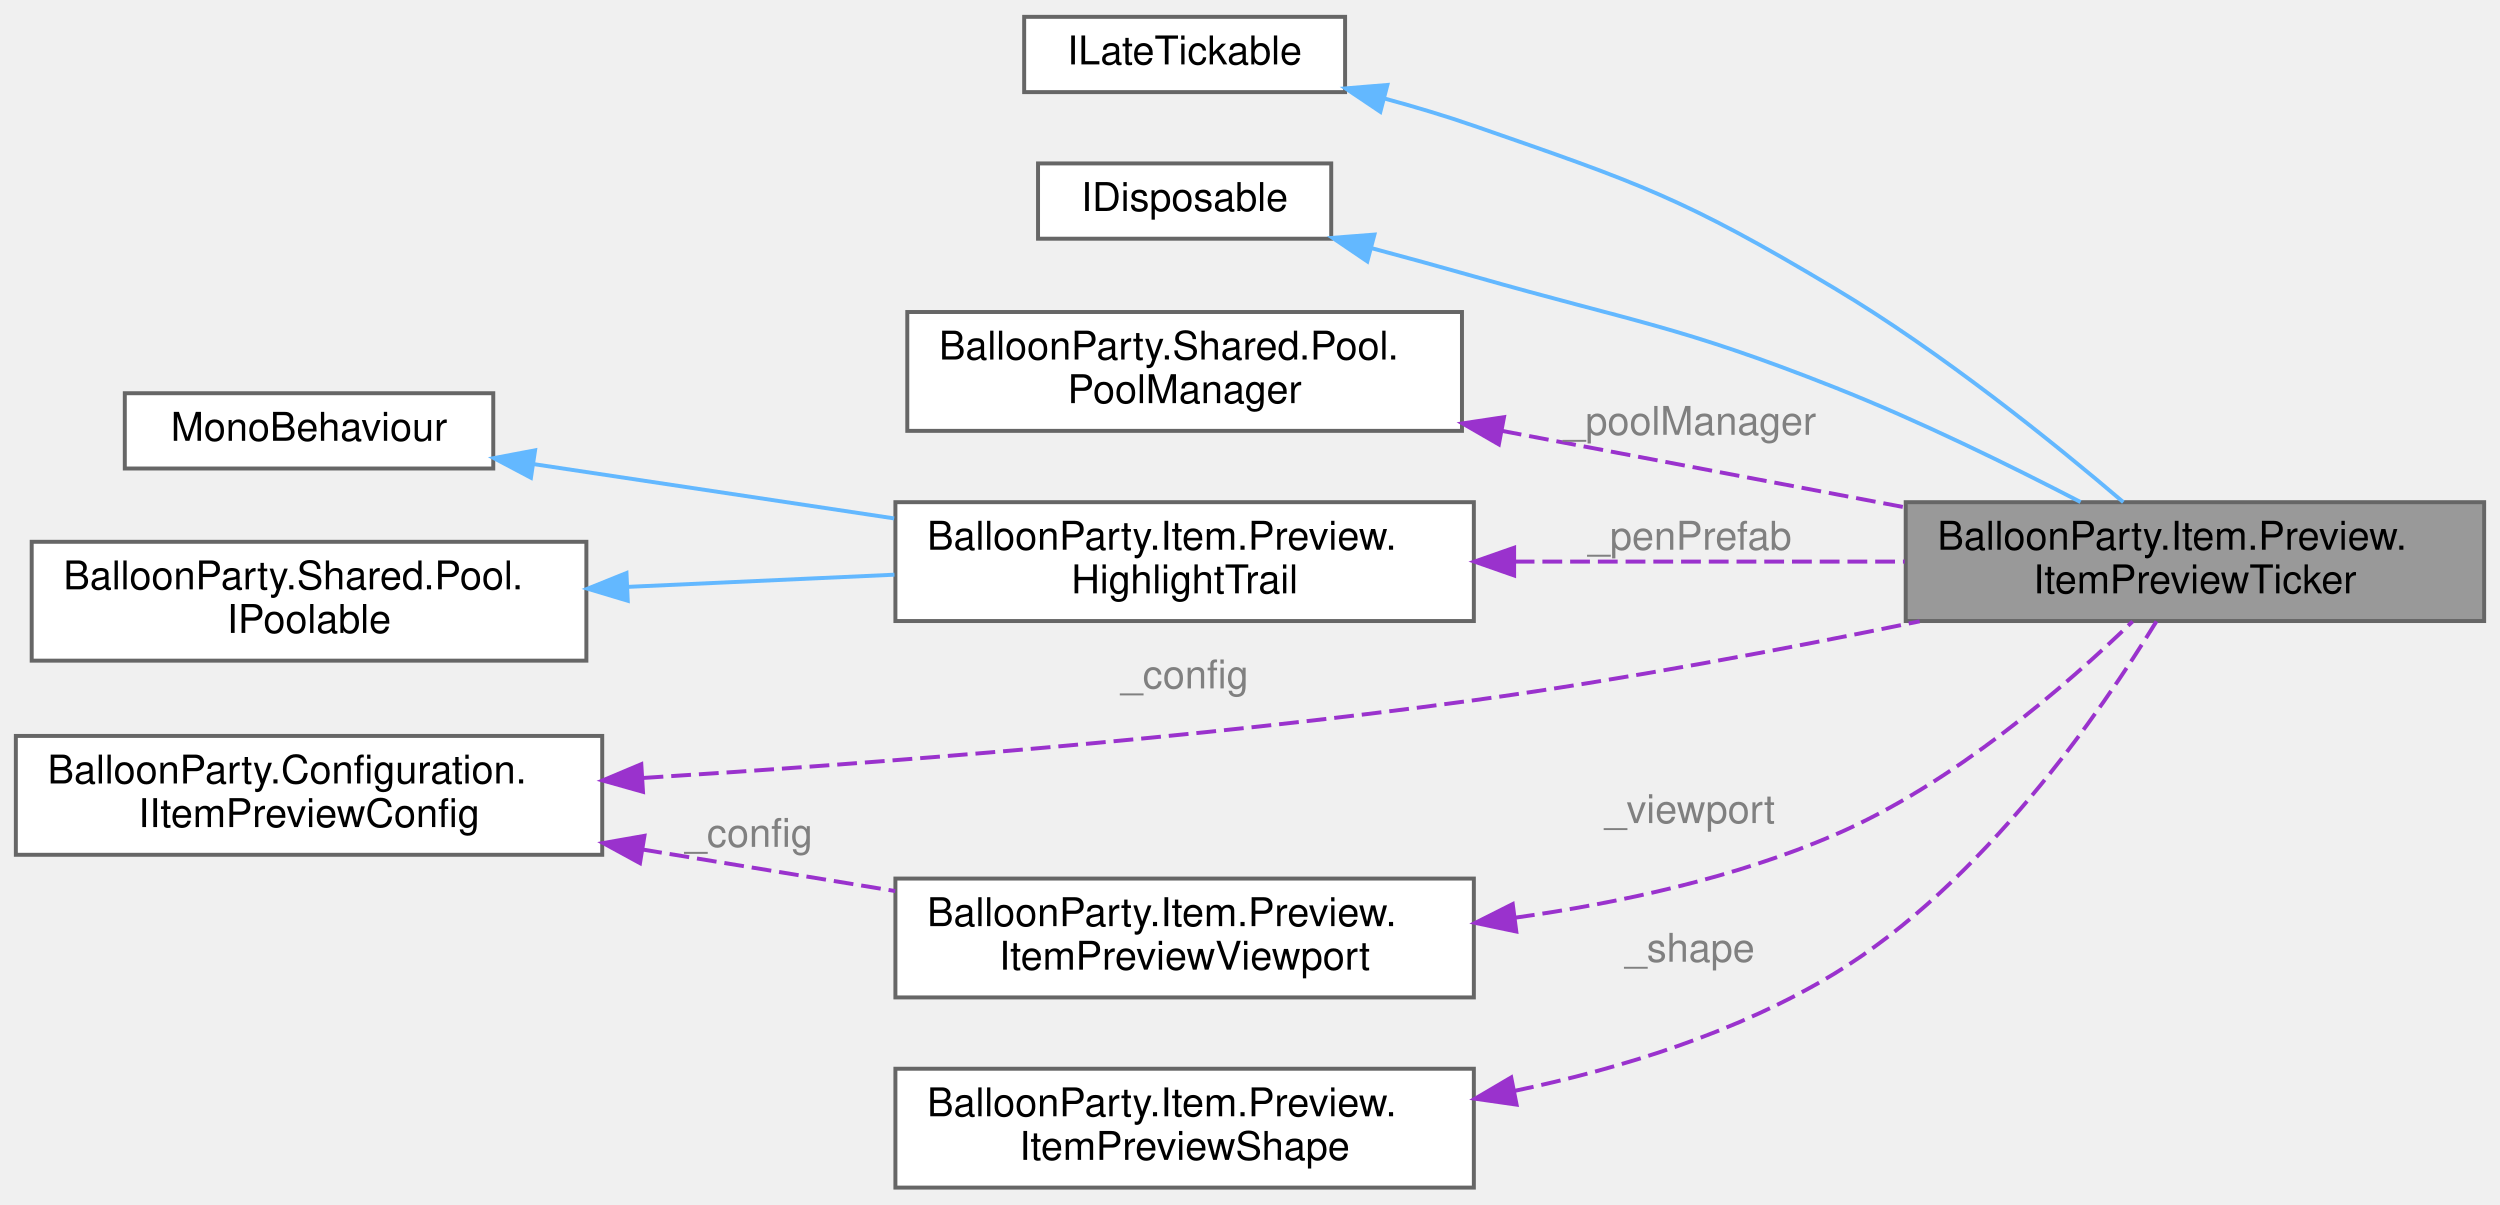
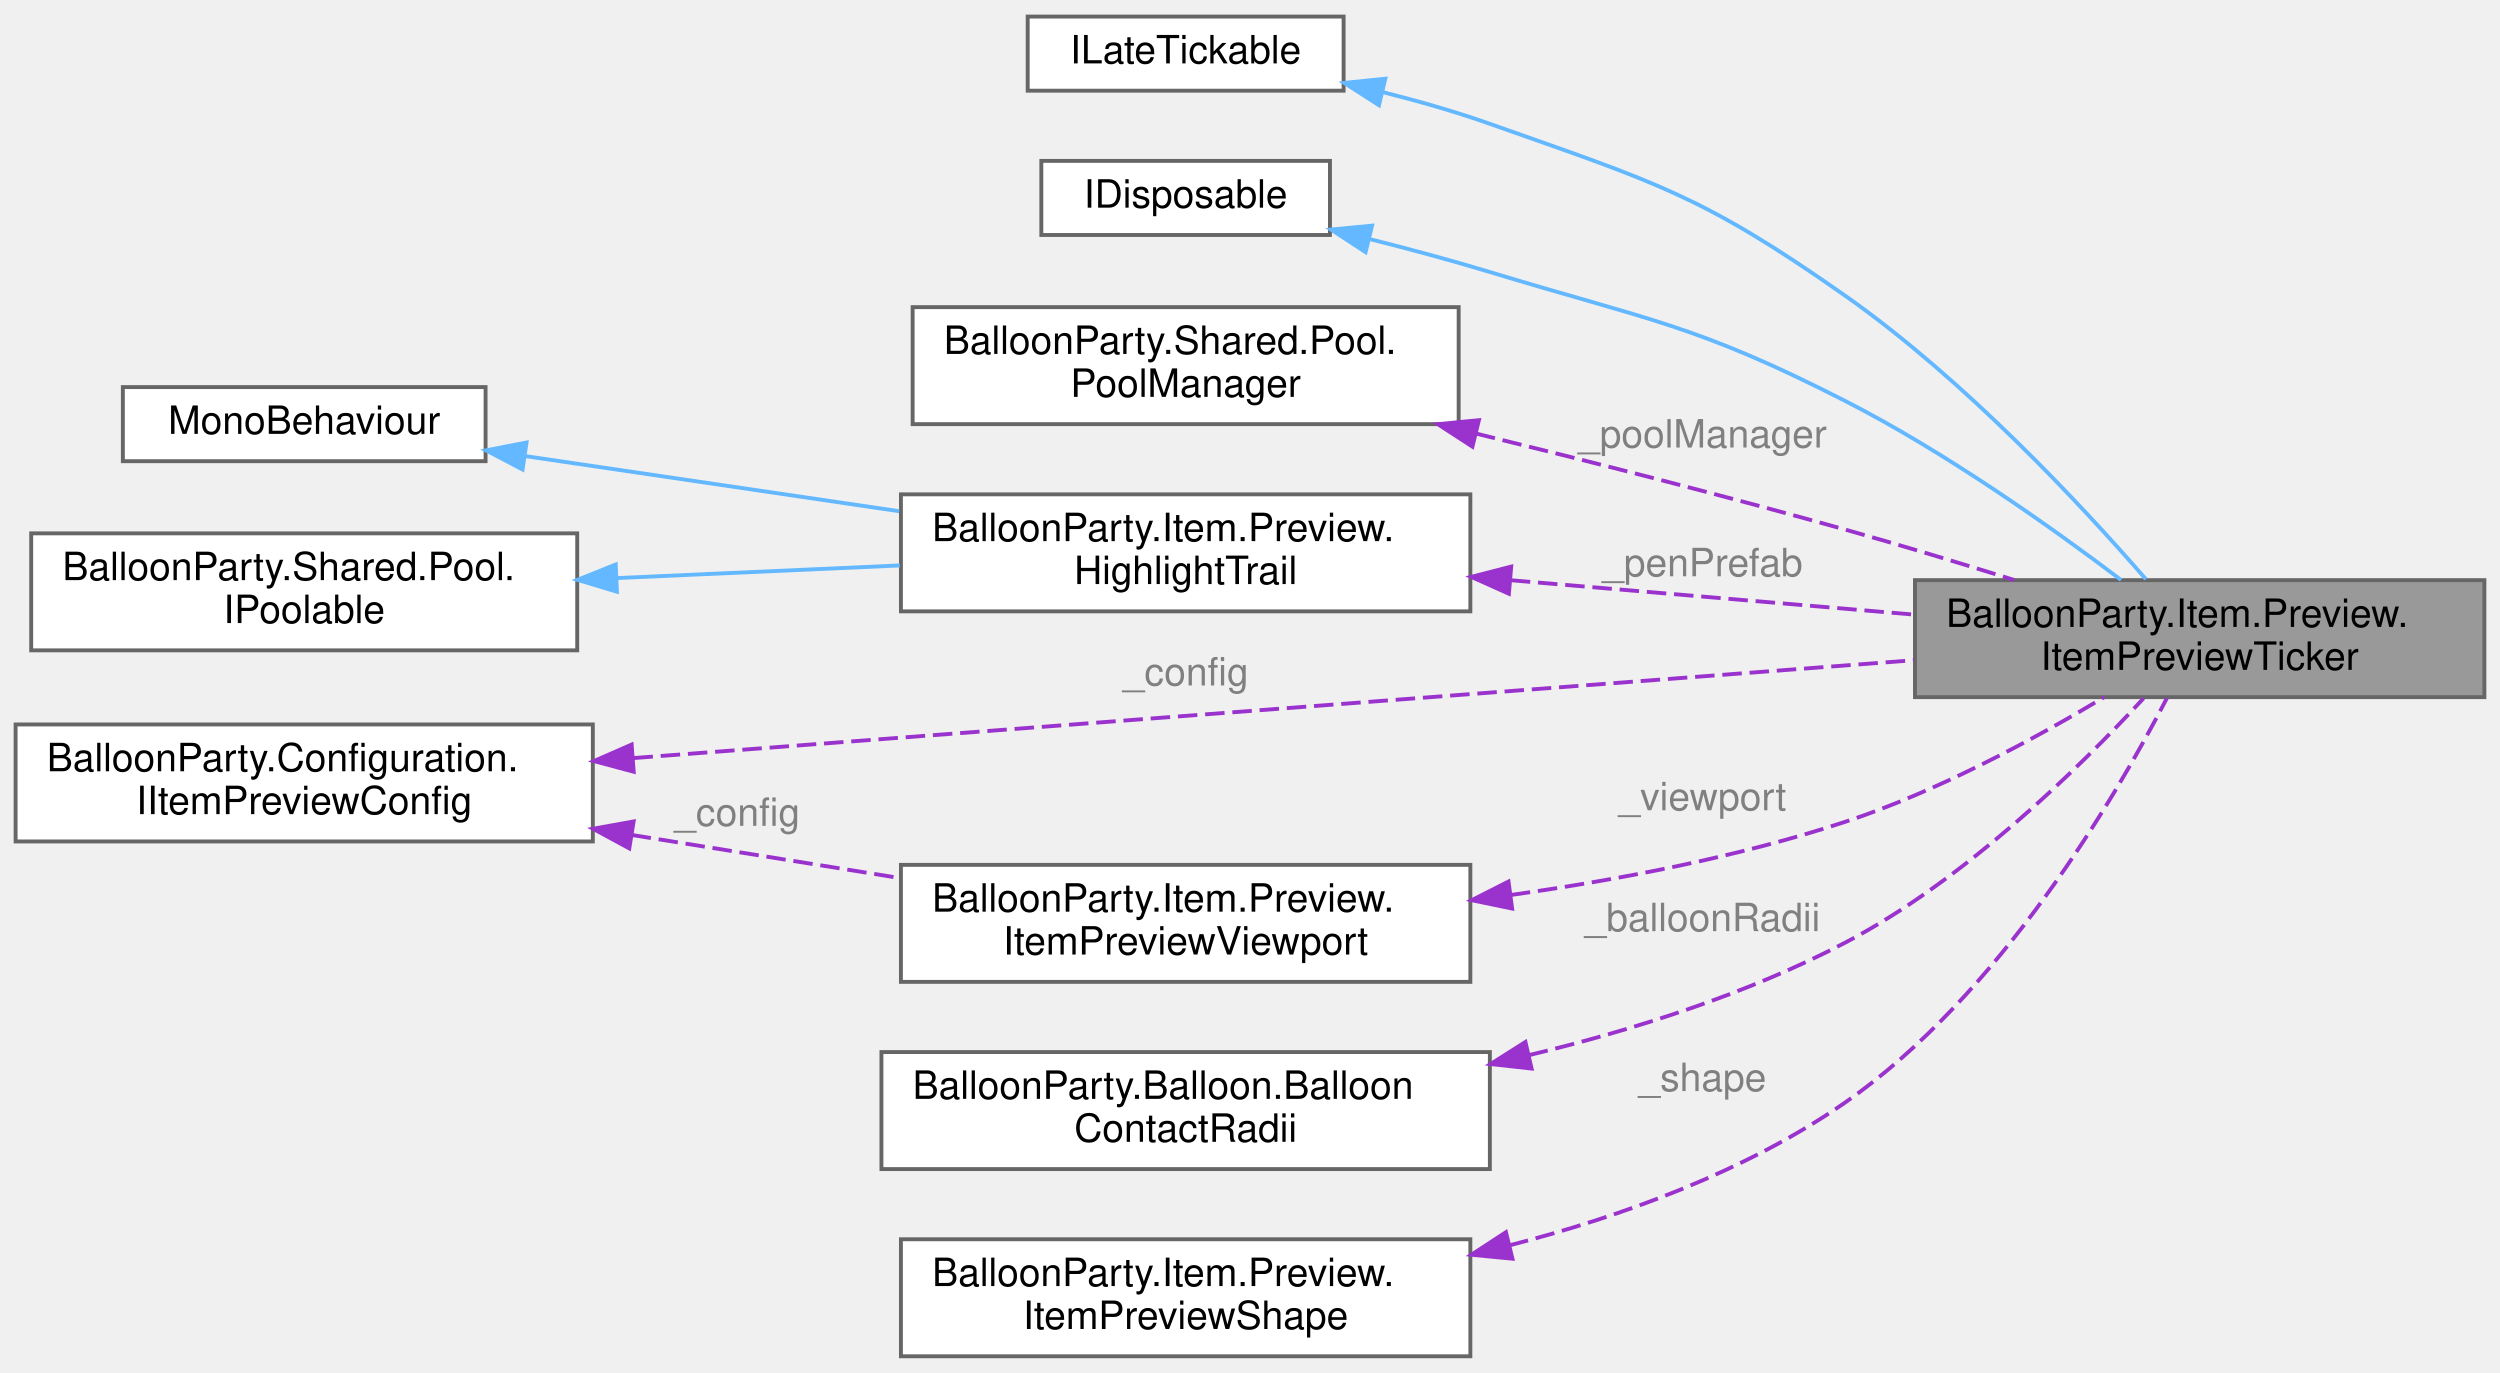
- <svg xmlns="http://www.w3.org/2000/svg" xmlns:xlink="http://www.w3.org/1999/xlink" width="631pt" height="304pt" viewBox="0.00 0.00 631.00 303.50">
-   <g id="graph0" class="graph" transform="scale(1 1) rotate(0) translate(4 299.5)">
+ <svg xmlns="http://www.w3.org/2000/svg" xmlns:xlink="http://www.w3.org/1999/xlink" width="641pt" height="352pt" viewBox="0.00 0.00 641.00 351.50">
+   <g id="graph0" class="graph" transform="scale(1 1) rotate(0) translate(4 347.5)">
    <g id="Node000001" class="node">
      <g id="a_Node000001">
        <a xlink:title="Drives the pens of the one visible item-range figure, closed-form off a single clock — no tweens,...">
-           <polygon fill="#999999" stroke="#666666" points="623,-173 477,-173 477,-143 623,-143 623,-173" />
-           <text text-anchor="start" x="485" y="-161" font-family="Helvetica,sans-Serif" font-size="10.00">BalloonParty.Item.Preview.</text>
-           <text text-anchor="middle" x="550" y="-150" font-family="Helvetica,sans-Serif" font-size="10.00">ItemPreviewTicker</text>
+           <polygon fill="#999999" stroke="#666666" points="633,-199 487,-199 487,-169 633,-169 633,-199" />
+           <text text-anchor="start" x="495" y="-187" font-family="Helvetica,sans-Serif" font-size="10.00">BalloonParty.Item.Preview.</text>
+           <text text-anchor="middle" x="560" y="-176" font-family="Helvetica,sans-Serif" font-size="10.00">ItemPreviewTicker</text>
        </a>
      </g>
    </g>
    <g id="Node000002" class="node">
      <g id="a_Node000002">
        <a xlink:title=" ">
-           <polygon fill="white" stroke="#666666" points="335.5,-295.5 254.5,-295.5 254.5,-276.5 335.5,-276.5 335.5,-295.5" />
-           <text text-anchor="middle" x="295" y="-283.5" font-family="Helvetica,sans-Serif" font-size="10.00">ILateTickable</text>
+           <polygon fill="white" stroke="#666666" points="340.5,-343.5 259.5,-343.5 259.5,-324.5 340.5,-324.5 340.5,-343.5" />
+           <text text-anchor="middle" x="300" y="-331.5" font-family="Helvetica,sans-Serif" font-size="10.00">ILateTickable</text>
        </a>
      </g>
    </g>
    <g id="edge1_Node000001_Node000002" class="edge">
      <g id="a_edge1_Node000001_Node000002">
        <a xlink:title=" ">
-           <path fill="none" stroke="#63b8ff" d="M345.49,-274.87C353.1,-272.8 360.81,-270.5 368,-268 409.91,-253.45 420.92,-249.76 459,-227 486.04,-210.84 514.44,-187.93 531.93,-173.01" />
-           <polygon fill="#63b8ff" stroke="#63b8ff" points="344.4,-271.53 335.61,-277.44 346.17,-278.31 344.4,-271.53" />
+           <path fill="none" stroke="#63b8ff" d="M350.53,-324.13C359.76,-321.81 369.26,-319.09 378,-316 420.35,-301.02 432.24,-297.82 469,-272 499.76,-250.4 529.81,-218.1 546.22,-199.23" />
+           <polygon fill="#63b8ff" stroke="#63b8ff" points="349.57,-320.76 340.65,-326.49 351.19,-327.57 349.57,-320.76" />
        </a>
      </g>
    </g>
    <g id="Node000003" class="node">
      <g id="a_Node000003">
        <a xlink:title=" ">
-           <polygon fill="white" stroke="#666666" points="332,-258.5 258,-258.5 258,-239.5 332,-239.5 332,-258.5" />
-           <text text-anchor="middle" x="295" y="-246.5" font-family="Helvetica,sans-Serif" font-size="10.00">IDisposable</text>
+           <polygon fill="white" stroke="#666666" points="337,-306.5 263,-306.5 263,-287.5 337,-287.5 337,-306.5" />
+           <text text-anchor="middle" x="300" y="-294.5" font-family="Helvetica,sans-Serif" font-size="10.00">IDisposable</text>
        </a>
      </g>
    </g>
    <g id="edge2_Node000001_Node000003" class="edge">
      <g id="a_edge2_Node000001_Node000003">
        <a xlink:title=" ">
-           <path fill="none" stroke="#63b8ff" d="M342.23,-237.1C350.81,-234.8 359.69,-232.37 368,-230 408.69,-218.38 419.65,-217.56 459,-202 480.35,-193.56 503.61,-182.12 521.14,-173.03" />
-           <polygon fill="#63b8ff" stroke="#63b8ff" points="341.11,-233.77 332.34,-239.72 342.9,-240.54 341.11,-233.77" />
+           <path fill="none" stroke="#63b8ff" d="M347.23,-286.44C357.42,-283.88 368.12,-281 378,-278 419.16,-265.5 430.68,-264.55 469,-245 494.89,-231.79 522.2,-212.4 539.85,-199.04" />
+           <polygon fill="#63b8ff" stroke="#63b8ff" points="346.13,-283.1 337.25,-288.89 347.8,-289.9 346.13,-283.1" />
        </a>
      </g>
    </g>
    <g id="Node000004" class="node">
      <g id="a_Node000004">
        <a xlink:href="classBalloonParty_1_1Shared_1_1Pool_1_1PoolManager.html" target="_top" xlink:title=" ">
-           <polygon fill="white" stroke="#666666" points="365,-221 225,-221 225,-191 365,-191 365,-221" />
-           <text text-anchor="start" x="233" y="-209" font-family="Helvetica,sans-Serif" font-size="10.00">BalloonParty.Shared.Pool.</text>
-           <text text-anchor="middle" x="295" y="-198" font-family="Helvetica,sans-Serif" font-size="10.00">PoolManager</text>
+           <polygon fill="white" stroke="#666666" points="370,-269 230,-269 230,-239 370,-239 370,-269" />
+           <text text-anchor="start" x="238" y="-257" font-family="Helvetica,sans-Serif" font-size="10.00">BalloonParty.Shared.Pool.</text>
+           <text text-anchor="middle" x="300" y="-246" font-family="Helvetica,sans-Serif" font-size="10.00">PoolManager</text>
        </a>
      </g>
    </g>
    <g id="edge3_Node000001_Node000004" class="edge">
      <g id="a_edge3_Node000001_Node000004">
        <a xlink:title=" ">
-           <path fill="none" stroke="#9a32cd" stroke-dasharray="5,2" d="M375.07,-191C407.62,-184.82 445.07,-177.72 476.86,-171.69" />
-           <polygon fill="#9a32cd" stroke="#9a32cd" points="374.31,-187.58 365.13,-192.88 375.61,-194.46 374.31,-187.58" />
+           <path fill="none" stroke="#9a32cd" stroke-dasharray="5,2" d="M374.45,-236.59C403.94,-229.36 438.18,-220.64 469,-212 483.18,-208.02 498.51,-203.38 512.44,-199.04" />
+           <polygon fill="#9a32cd" stroke="#9a32cd" points="373.53,-233.22 364.65,-238.99 375.19,-240.02 373.53,-233.22" />
        </a>
      </g>
-       <text text-anchor="middle" x="422.5" y="-190" font-family="Helvetica,sans-Serif" font-size="10.00" fill="grey"> _poolManager</text>
+       <text text-anchor="middle" x="432.5" y="-233" font-family="Helvetica,sans-Serif" font-size="10.00" fill="grey"> _poolManager</text>
    </g>
    <g id="Node000005" class="node">
      <g id="a_Node000005">
        <a xlink:href="classBalloonParty_1_1Item_1_1Preview_1_1HighlightTrail.html" target="_top" xlink:title="One pen of an item-range telegraph: a head sprite dragging a TrailRenderer ribbon,...">
-           <polygon fill="white" stroke="#666666" points="368,-173 222,-173 222,-143 368,-143 368,-173" />
-           <text text-anchor="start" x="230" y="-161" font-family="Helvetica,sans-Serif" font-size="10.00">BalloonParty.Item.Preview.</text>
-           <text text-anchor="middle" x="295" y="-150" font-family="Helvetica,sans-Serif" font-size="10.00">HighlightTrail</text>
+           <polygon fill="white" stroke="#666666" points="373,-221 227,-221 227,-191 373,-191 373,-221" />
+           <text text-anchor="start" x="235" y="-209" font-family="Helvetica,sans-Serif" font-size="10.00">BalloonParty.Item.Preview.</text>
+           <text text-anchor="middle" x="300" y="-198" font-family="Helvetica,sans-Serif" font-size="10.00">HighlightTrail</text>
        </a>
      </g>
    </g>
    <g id="edge4_Node000001_Node000005" class="edge">
      <g id="a_edge4_Node000001_Node000005">
        <a xlink:title=" ">
-           <path fill="none" stroke="#9a32cd" stroke-dasharray="5,2" d="M378.3,-158C410.04,-158 446.02,-158 476.74,-158" />
-           <polygon fill="#9a32cd" stroke="#9a32cd" points="378.16,-154.5 368.16,-158 378.16,-161.5 378.16,-154.5" />
+           <path fill="none" stroke="#9a32cd" stroke-dasharray="5,2" d="M383.37,-198.98C416.62,-196.14 454.66,-192.9 486.81,-190.16" />
+           <polygon fill="#9a32cd" stroke="#9a32cd" points="382.88,-195.51 373.21,-199.84 383.47,-202.48 382.88,-195.51" />
        </a>
      </g>
-       <text text-anchor="middle" x="422.5" y="-161" font-family="Helvetica,sans-Serif" font-size="10.00" fill="grey"> _penPrefab</text>
+       <text text-anchor="middle" x="432.5" y="-200" font-family="Helvetica,sans-Serif" font-size="10.00" fill="grey"> _penPrefab</text>
    </g>
    <g id="Node000006" class="node">
      <g id="a_Node000006">
        <a xlink:title=" ">
-           <polygon fill="white" stroke="#666666" points="120.5,-200.5 27.5,-200.5 27.5,-181.5 120.5,-181.5 120.5,-200.5" />
-           <text text-anchor="middle" x="74" y="-188.5" font-family="Helvetica,sans-Serif" font-size="10.00">MonoBehaviour</text>
+           <polygon fill="white" stroke="#666666" points="120.5,-248.5 27.5,-248.5 27.5,-229.5 120.5,-229.5 120.5,-248.5" />
+           <text text-anchor="middle" x="74" y="-236.5" font-family="Helvetica,sans-Serif" font-size="10.00">MonoBehaviour</text>
        </a>
      </g>
    </g>
    <g id="edge5_Node000005_Node000006" class="edge">
      <g id="a_edge5_Node000005_Node000006">
        <a xlink:title=" ">
-           <path fill="none" stroke="#63b8ff" d="M130.54,-182.63C158.22,-178.46 192.02,-173.37 221.69,-168.9" />
-           <polygon fill="#63b8ff" stroke="#63b8ff" points="130.01,-179.17 120.64,-184.12 131.05,-186.09 130.01,-179.17" />
+           <path fill="none" stroke="#63b8ff" d="M130.56,-230.82C159.56,-226.54 195.41,-221.26 226.56,-216.67" />
+           <polygon fill="#63b8ff" stroke="#63b8ff" points="129.98,-227.36 120.6,-232.28 131,-234.29 129.98,-227.36" />
        </a>
      </g>
    </g>
    <g id="Node000007" class="node">
      <g id="a_Node000007">
        <a xlink:href="interfaceBalloonParty_1_1Shared_1_1Pool_1_1IPoolable.html" target="_top" xlink:title=" ">
-           <polygon fill="white" stroke="#666666" points="144,-163 4,-163 4,-133 144,-133 144,-163" />
-           <text text-anchor="start" x="12" y="-151" font-family="Helvetica,sans-Serif" font-size="10.00">BalloonParty.Shared.Pool.</text>
-           <text text-anchor="middle" x="74" y="-140" font-family="Helvetica,sans-Serif" font-size="10.00">IPoolable</text>
+           <polygon fill="white" stroke="#666666" points="144,-211 4,-211 4,-181 144,-181 144,-211" />
+           <text text-anchor="start" x="12" y="-199" font-family="Helvetica,sans-Serif" font-size="10.00">BalloonParty.Shared.Pool.</text>
+           <text text-anchor="middle" x="74" y="-188" font-family="Helvetica,sans-Serif" font-size="10.00">IPoolable</text>
        </a>
      </g>
    </g>
    <g id="edge6_Node000005_Node000007" class="edge">
      <g id="a_edge6_Node000005_Node000007">
        <a xlink:title=" ">
-           <path fill="none" stroke="#63b8ff" d="M154.58,-151.63C176.54,-152.64 200.24,-153.72 221.76,-154.7" />
-           <polygon fill="#63b8ff" stroke="#63b8ff" points="154.44,-148.12 144.29,-151.16 154.12,-155.12 154.44,-148.12" />
+           <path fill="none" stroke="#63b8ff" d="M154.03,-199.53C177.69,-200.58 203.5,-201.74 226.7,-202.77" />
+           <polygon fill="#63b8ff" stroke="#63b8ff" points="154.18,-196.03 144.04,-199.08 153.87,-203.02 154.18,-196.03" />
        </a>
      </g>
    </g>
    <g id="Node000008" class="node">
      <g id="a_Node000008">
        <a xlink:href="interfaceBalloonParty_1_1Configuration_1_1IItemPreviewConfig.html" target="_top" xlink:title="Tuning for the aim-time item range telegraph (Item Range Preview).">
-           <polygon fill="white" stroke="#666666" points="148,-114 0,-114 0,-84 148,-84 148,-114" />
-           <text text-anchor="start" x="8" y="-102" font-family="Helvetica,sans-Serif" font-size="10.00">BalloonParty.Configuration.</text>
-           <text text-anchor="middle" x="74" y="-91" font-family="Helvetica,sans-Serif" font-size="10.00">IItemPreviewConfig</text>
+           <polygon fill="white" stroke="#666666" points="148,-162 0,-162 0,-132 148,-132 148,-162" />
+           <text text-anchor="start" x="8" y="-150" font-family="Helvetica,sans-Serif" font-size="10.00">BalloonParty.Configuration.</text>
+           <text text-anchor="middle" x="74" y="-139" font-family="Helvetica,sans-Serif" font-size="10.00">IItemPreviewConfig</text>
        </a>
      </g>
    </g>
    <g id="edge7_Node000001_Node000008" class="edge">
      <g id="a_edge7_Node000001_Node000008">
        <a xlink:title=" ">
-           <path fill="none" stroke="#9a32cd" stroke-dasharray="5,2" d="M158.43,-103.4C217.21,-107.1 297.64,-113.35 368,-123 405.42,-128.13 446.8,-135.97 480.53,-142.93" />
-           <polygon fill="#9a32cd" stroke="#9a32cd" points="158.29,-99.89 148.09,-102.76 157.86,-106.87 158.29,-99.89" />
+           <path fill="none" stroke="#9a32cd" stroke-dasharray="5,2" d="M158.42,-153.38C250.99,-160.45 398.86,-171.76 486.69,-178.47" />
+           <polygon fill="#9a32cd" stroke="#9a32cd" points="158.48,-149.87 148.25,-152.6 157.95,-156.85 158.48,-149.87" />
        </a>
      </g>
-       <text text-anchor="middle" x="295" y="-126" font-family="Helvetica,sans-Serif" font-size="10.00" fill="grey"> _config</text>
+       <text text-anchor="middle" x="300" y="-172" font-family="Helvetica,sans-Serif" font-size="10.00" fill="grey"> _config</text>
    </g>
    <g id="Node000009" class="node">
      <g id="a_Node000009">
        <a xlink:href="classBalloonParty_1_1Item_1_1Preview_1_1ItemPreviewViewport.html" target="_top" xlink:title="Single shared owner of &quot;what is visible&quot; for the range-preview figures — the camera-derived world rec...">
-           <polygon fill="white" stroke="#666666" points="368,-78 222,-78 222,-48 368,-48 368,-78" />
-           <text text-anchor="start" x="230" y="-66" font-family="Helvetica,sans-Serif" font-size="10.00">BalloonParty.Item.Preview.</text>
-           <text text-anchor="middle" x="295" y="-55" font-family="Helvetica,sans-Serif" font-size="10.00">ItemPreviewViewport</text>
+           <polygon fill="white" stroke="#666666" points="373,-126 227,-126 227,-96 373,-96 373,-126" />
+           <text text-anchor="start" x="235" y="-114" font-family="Helvetica,sans-Serif" font-size="10.00">BalloonParty.Item.Preview.</text>
+           <text text-anchor="middle" x="300" y="-103" font-family="Helvetica,sans-Serif" font-size="10.00">ItemPreviewViewport</text>
        </a>
      </g>
    </g>
    <g id="edge9_Node000009_Node000008" class="edge">
      <g id="a_edge9_Node000009_Node000008">
        <a xlink:title=" ">
-           <path fill="none" stroke="#9a32cd" stroke-dasharray="5,2" d="M158.1,-85.34C179.12,-81.88 201.53,-78.2 221.96,-74.84" />
-           <polygon fill="#9a32cd" stroke="#9a32cd" points="157.53,-81.89 148.23,-86.96 158.66,-88.79 157.53,-81.89" />
+           <path fill="none" stroke="#9a32cd" stroke-dasharray="5,2" d="M157.95,-133.67C180.56,-130.03 204.87,-126.13 226.83,-122.6" />
+           <polygon fill="#9a32cd" stroke="#9a32cd" points="157.35,-130.22 148.04,-135.26 158.46,-137.13 157.35,-130.22" />
        </a>
      </g>
-       <text text-anchor="middle" x="185" y="-86" font-family="Helvetica,sans-Serif" font-size="10.00" fill="grey"> _config</text>
+       <text text-anchor="middle" x="185" y="-136" font-family="Helvetica,sans-Serif" font-size="10.00" fill="grey"> _config</text>
    </g>
    <g id="edge8_Node000001_Node000009" class="edge">
      <g id="a_edge8_Node000001_Node000009">
        <a xlink:title=" ">
-           <path fill="none" stroke="#9a32cd" stroke-dasharray="5,2" d="M378.38,-68.12C404.9,-71.85 433.91,-78.21 459,-89 488.84,-101.83 517.6,-126.79 534.28,-142.91" />
-           <polygon fill="#9a32cd" stroke="#9a32cd" points="378.71,-64.63 368.34,-66.81 377.81,-71.57 378.71,-64.63" />
+           <path fill="none" stroke="#9a32cd" stroke-dasharray="5,2" d="M383.38,-118.28C411.05,-122.16 441.78,-128.06 469,-137 492.78,-144.81 517.87,-158.42 535.5,-168.99" />
+           <polygon fill="#9a32cd" stroke="#9a32cd" points="383.71,-114.79 373.33,-116.94 382.78,-121.73 383.71,-114.79" />
        </a>
      </g>
-       <text text-anchor="middle" x="422.5" y="-92" font-family="Helvetica,sans-Serif" font-size="10.00" fill="grey"> _viewport</text>
+       <text text-anchor="middle" x="432.5" y="-140" font-family="Helvetica,sans-Serif" font-size="10.00" fill="grey"> _viewport</text>
    </g>
    <g id="Node000010" class="node">
      <g id="a_Node000010">
-         <a xlink:href="classBalloonParty_1_1Item_1_1Preview_1_1ItemPreviewShape.html" target="_top" xlink:title="The figure one item's range draws, as a set of polylines.">
-           <polygon fill="white" stroke="#666666" points="368,-30 222,-30 222,0 368,0 368,-30" />
-           <text text-anchor="start" x="230" y="-18" font-family="Helvetica,sans-Serif" font-size="10.00">BalloonParty.Item.Preview.</text>
-           <text text-anchor="middle" x="295" y="-7" font-family="Helvetica,sans-Serif" font-size="10.00">ItemPreviewShape</text>
+         <a xlink:href="classBalloonParty_1_1Balloon_1_1BalloonContactRadii.html" target="_top" xlink:title="Per-type contact radius, read once off the authored prefabs.">
+           <polygon fill="white" stroke="#666666" points="378,-78 222,-78 222,-48 378,-48 378,-78" />
+           <text text-anchor="start" x="230" y="-66" font-family="Helvetica,sans-Serif" font-size="10.00">BalloonParty.Balloon.Balloon</text>
+           <text text-anchor="middle" x="300" y="-55" font-family="Helvetica,sans-Serif" font-size="10.00">ContactRadii</text>
        </a>
      </g>
    </g>
    <g id="edge10_Node000001_Node000010" class="edge">
      <g id="a_edge10_Node000001_Node000010">
        <a xlink:title=" ">
-           <path fill="none" stroke="#9a32cd" stroke-dasharray="5,2" d="M378.18,-24.39C405.32,-30.09 434.75,-39.26 459,-54 496.34,-76.7 526.29,-120.09 540.33,-142.99" />
-           <polygon fill="#9a32cd" stroke="#9a32cd" points="378.78,-20.94 368.3,-22.44 377.43,-27.81 378.78,-20.94" />
+           <path fill="none" stroke="#9a32cd" stroke-dasharray="5,2" d="M387.98,-77.2C414.92,-83.68 444.06,-92.94 469,-106 499.96,-122.21 529.26,-151.01 545.61,-168.71" />
+           <polygon fill="#9a32cd" stroke="#9a32cd" points="388.7,-73.77 378.17,-74.93 387.12,-80.59 388.7,-73.77" />
        </a>
      </g>
-       <text text-anchor="middle" x="422.5" y="-57" font-family="Helvetica,sans-Serif" font-size="10.00" fill="grey"> _shape</text>
+       <text text-anchor="middle" x="432.5" y="-109" font-family="Helvetica,sans-Serif" font-size="10.00" fill="grey"> _balloonRadii</text>
+     </g>
+     <g id="Node000011" class="node">
+       <g id="a_Node000011">
+         <a xlink:href="classBalloonParty_1_1Item_1_1Preview_1_1ItemPreviewShape.html" target="_top" xlink:title="The figure one item's range draws, as a set of polylines.">
+           <polygon fill="white" stroke="#666666" points="373,-30 227,-30 227,0 373,0 373,-30" />
+           <text text-anchor="start" x="235" y="-18" font-family="Helvetica,sans-Serif" font-size="10.00">BalloonParty.Item.Preview.</text>
+           <text text-anchor="middle" x="300" y="-7" font-family="Helvetica,sans-Serif" font-size="10.00">ItemPreviewShape</text>
+         </a>
+       </g>
+     </g>
+     <g id="edge11_Node000001_Node000011" class="edge">
+       <g id="a_edge11_Node000001_Node000011">
+         <a xlink:title=" ">
+           <path fill="none" stroke="#9a32cd" stroke-dasharray="5,2" d="M382.96,-28.42C411.94,-35.89 443.61,-47.4 469,-65 508.81,-92.6 538.48,-143.38 551.59,-168.74" />
+           <polygon fill="#9a32cd" stroke="#9a32cd" points="383.79,-25.02 373.25,-26.03 382.12,-31.82 383.79,-25.02" />
+         </a>
+       </g>
+       <text text-anchor="middle" x="432.5" y="-68" font-family="Helvetica,sans-Serif" font-size="10.00" fill="grey"> _shape</text>
    </g>
  </g>
</svg>
